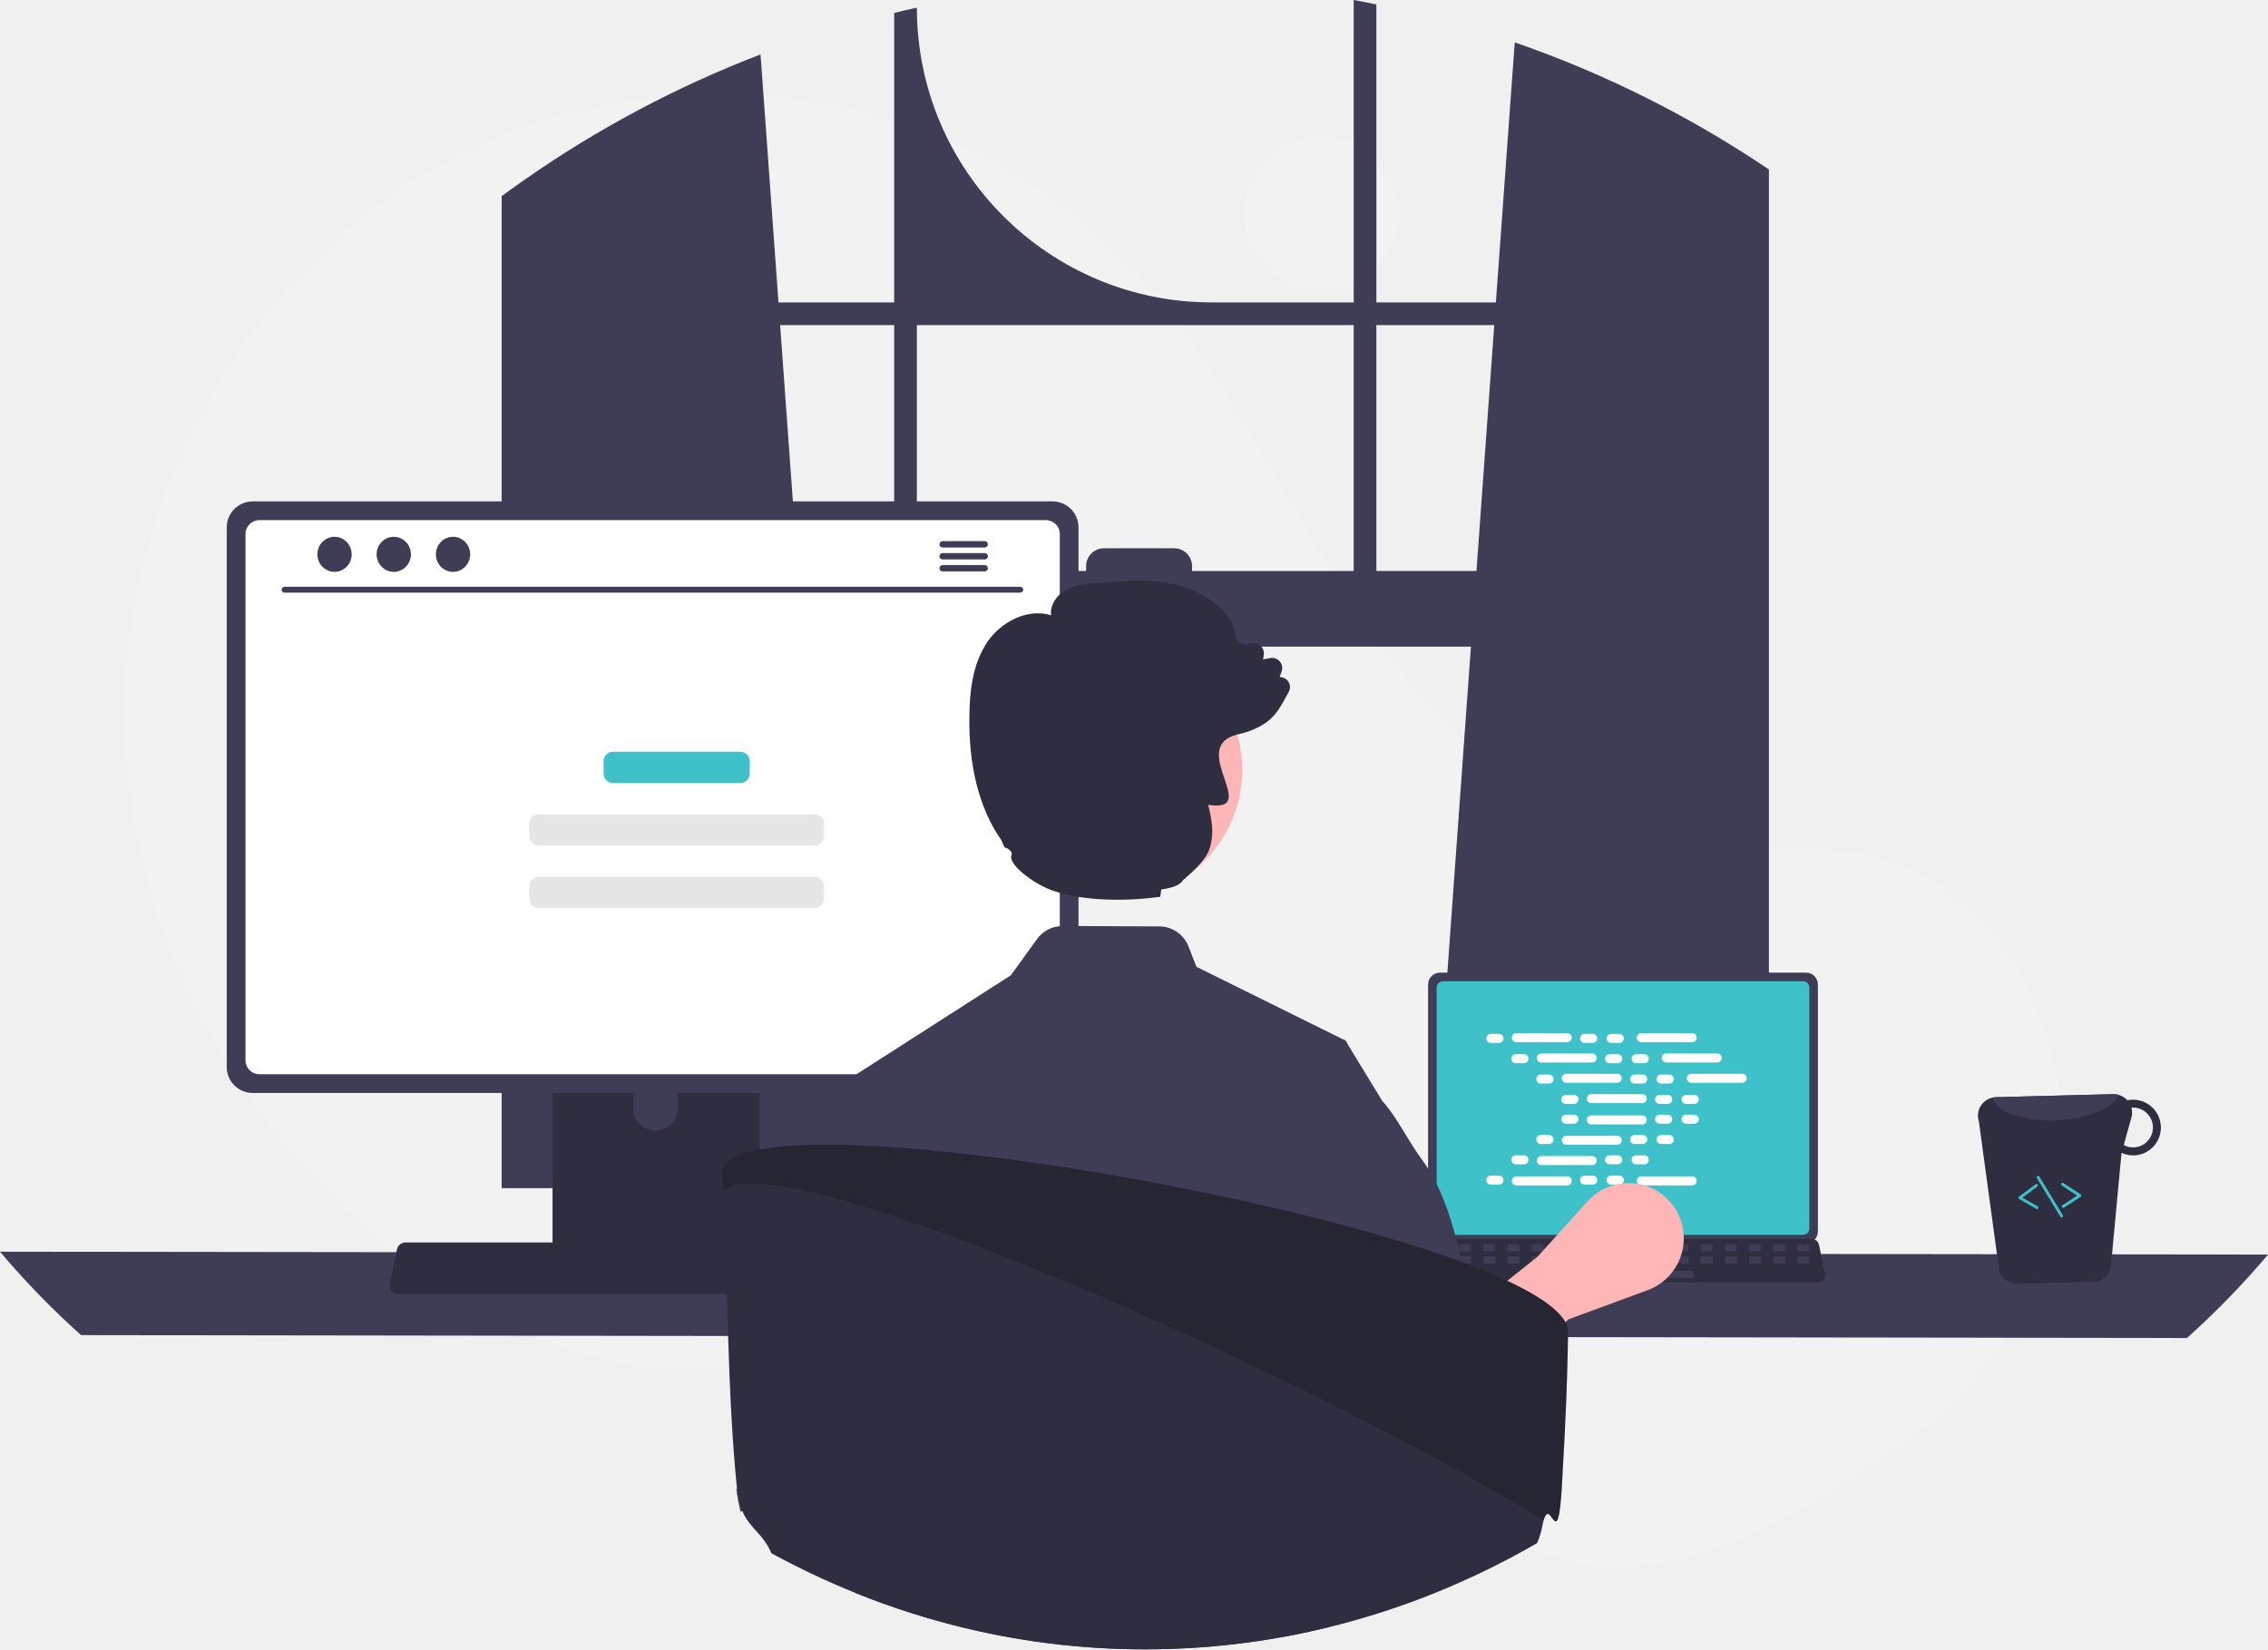
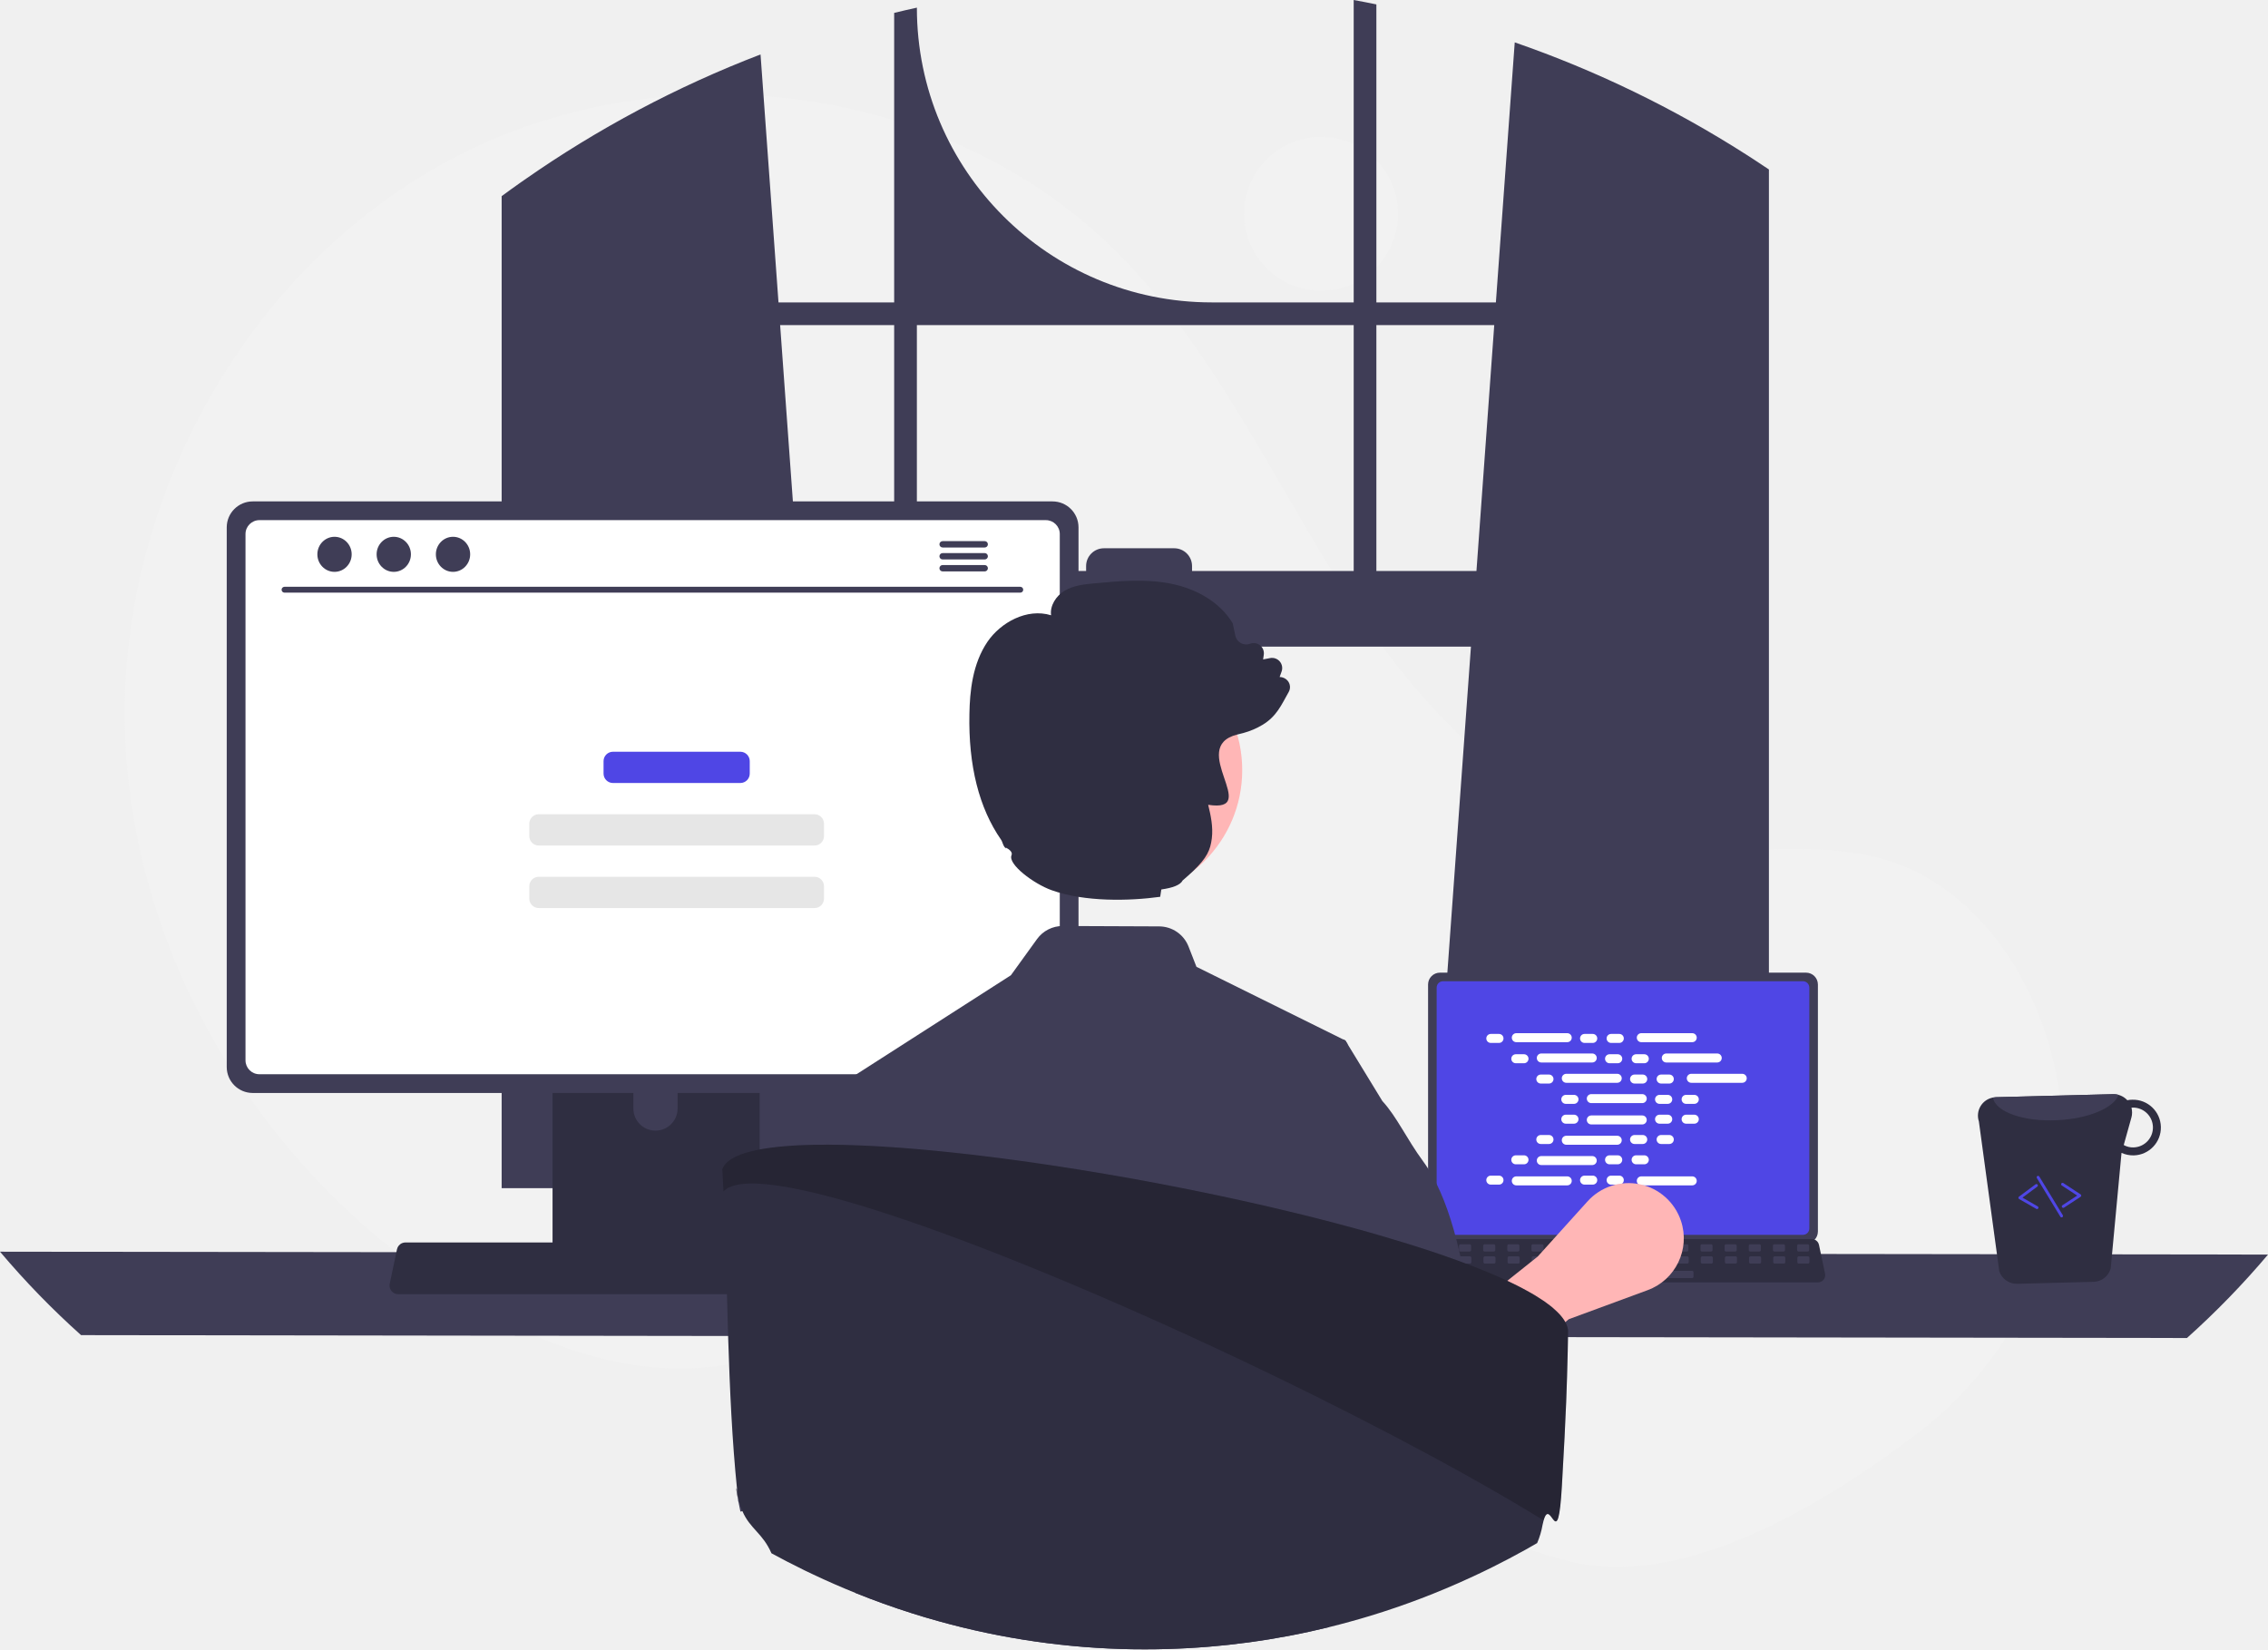
<svg xmlns="http://www.w3.org/2000/svg" data-name="Layer 1" width="786.82" height="572.258" viewBox="0 0 786.82 572.258">
  <circle cx="458.321" cy="74.182" r="26.701" fill="#f2f2f2" />
  <path d="M872.038,661.023c39.688-30.229,58.644-81.025,46.776-129.482q-.442-1.806-.934-3.604c-7.867-28.763-27.332-56.101-55.7-65.291-23.82-7.717-49.82-1.783-74.669-4.851-48.781-6.024-86.601-45.494-113.211-86.819-26.611-41.325-47.062-87.583-82.422-121.724-58.285-56.275-153.362-68.391-225.627-31.76C293.987,254.121,247.955,335.391,249.918,416.386c1.963,80.995,50.046,158.432,119.875,199.517,25.652,15.093,55.321,25.785,84.848,22.044,25.62-3.246,48.899-17.013,74.399-21.1,40.091-6.426,79.927,11.701,114.603,32.824,34.676,21.123,68.17,46.16,107.574,55.952C789.478,715.131,836.881,687.801,872.038,661.023Z" transform="translate(-206.59 -163.8711)" fill="#f2f2f2" />
  <path d="M815.016,219.191c-.87-.58-1.75-1.13-2.62-1.69a380.24,380.24,0,0,0-80.31-38.93l-6.54,90.22h-41.46v-103.39c-2.61-.54-5.24-1.05-7.87-1.53v104.92H626.946A102.27,102.27,0,0,1,524.676,166.521v-0c-2.64.57-5.26,1.18-7.88,1.83v100.44h-40.13l-6.23-86.03a380.858,380.858,0,0,0-81.94,43.53c-.44.3-.88.61-1.31.91-2.21,1.55-4.39,3.13-6.56,4.73v344.19h118.27l-2.09-28.95-11.5-158.95h231.59l-11.5,158.95-2.09,28.95h116.96v-353.45Q817.656,220.901,815.016,219.191Zm-298.22,142.78h-33.39l-6.17-85.3h39.56Zm159.42,0h-56.08v-1.69a6.18,6.18,0,0,0-6.19-6.18h-24.38a6.178,6.178,0,0,0-6.18,6.18v1.69h-58.71v-85.3h151.54Zm7.87,0v-85.3h40.89l-6.17,85.3Z" transform="translate(-206.59 -163.8711)" fill="#3f3d56" />
  <path d="M206.59,598.162a289.003,289.003,0,0,0,28.12,28.95l730.58,1a289.003,289.003,0,0,0,28.12-28.95Z" transform="translate(-206.59 -163.8711)" fill="#3f3d56" />
  <path d="M702.02,505.462v85.704a4.122,4.122,0,0,0,4.119,4.119H833.143a4.122,4.122,0,0,0,4.119-4.119v-85.704a4.124,4.124,0,0,0-4.119-4.115H706.139A4.124,4.124,0,0,0,702.02,505.462Z" transform="translate(-206.59 -163.8711)" fill="#3f3d56" />
-   <path d="M704.999,506.529V590.109a2.205,2.205,0,0,0,2.201,2.201H832.086a2.205,2.205,0,0,0,2.201-2.201V506.529a2.206,2.206,0,0,0-2.201-2.206H707.201A2.206,2.206,0,0,0,704.999,506.529Z" transform="translate(-206.59 -163.8711)" fill="#3fc1c9" />
+   <path d="M704.999,506.529V590.109a2.205,2.205,0,0,0,2.201,2.201H832.086a2.205,2.205,0,0,0,2.201-2.201V506.529a2.206,2.206,0,0,0-2.201-2.206H707.201A2.206,2.206,0,0,0,704.999,506.529Z" transform="translate(-206.59 -163.8711)" fill="#4f46e5" />
  <path d="M699.364,607.881a2.47,2.47,0,0,0,1.943.93H837.299a2.502,2.502,0,0,0,2.446-3.016l-2.111-10.027a2.507,2.507,0,0,0-1.558-1.818,2.425,2.425,0,0,0-.888-.168H703.41a2.424,2.424,0,0,0-.888.168,2.507,2.507,0,0,0-1.558,1.818l-2.111,10.027A2.501,2.501,0,0,0,699.364,607.881Z" transform="translate(-206.59 -163.8711)" fill="#2f2e41" />
  <rect x="830.034" y="595.588" width="4.188" height="2.513" rx="0.488" transform="translate(1457.666 1029.819) rotate(-180)" fill="#3f3d56" />
  <rect x="821.657" y="595.588" width="4.188" height="2.513" rx="0.488" transform="translate(1440.912 1029.819) rotate(-180)" fill="#3f3d56" />
  <rect x="813.28" y="595.588" width="4.188" height="2.513" rx="0.488" transform="translate(1424.158 1029.819) rotate(-180)" fill="#3f3d56" />
  <rect x="804.903" y="595.588" width="4.188" height="2.513" rx="0.488" transform="translate(1407.404 1029.819) rotate(-180)" fill="#3f3d56" />
  <rect x="796.526" y="595.588" width="4.188" height="2.513" rx="0.488" transform="translate(1390.65 1029.819) rotate(-180)" fill="#3f3d56" />
  <rect x="788.149" y="595.588" width="4.188" height="2.513" rx="0.488" transform="translate(1373.896 1029.819) rotate(-180)" fill="#3f3d56" />
  <rect x="779.772" y="595.588" width="4.188" height="2.513" rx="0.488" transform="translate(1357.142 1029.819) rotate(-180)" fill="#3f3d56" />
  <rect x="771.395" y="595.588" width="4.188" height="2.513" rx="0.488" transform="translate(1340.388 1029.819) rotate(-180)" fill="#3f3d56" />
  <rect x="763.018" y="595.588" width="4.188" height="2.513" rx="0.488" transform="translate(1323.634 1029.819) rotate(-180)" fill="#3f3d56" />
  <rect x="754.641" y="595.588" width="4.188" height="2.513" rx="0.488" transform="translate(1306.88 1029.819) rotate(-180)" fill="#3f3d56" />
  <rect x="746.264" y="595.588" width="4.188" height="2.513" rx="0.488" transform="translate(1290.126 1029.819) rotate(-180)" fill="#3f3d56" />
  <rect x="737.887" y="595.588" width="4.188" height="2.513" rx="0.488" transform="translate(1273.372 1029.819) rotate(-180)" fill="#3f3d56" />
  <rect x="729.51" y="595.588" width="4.188" height="2.513" rx="0.488" transform="translate(1256.618 1029.819) rotate(-180)" fill="#3f3d56" />
  <rect x="721.133" y="595.588" width="4.188" height="2.513" rx="0.488" transform="translate(1239.865 1029.819) rotate(-180)" fill="#3f3d56" />
  <rect x="712.756" y="595.588" width="4.188" height="2.513" rx="0.488" transform="translate(1223.111 1029.819) rotate(-180)" fill="#3f3d56" />
  <rect x="704.379" y="595.588" width="4.188" height="2.513" rx="0.488" transform="translate(1206.357 1029.819) rotate(-180)" fill="#3f3d56" />
  <rect x="830.133" y="599.777" width="4.188" height="2.513" rx="0.488" transform="translate(1457.864 1038.196) rotate(-180)" fill="#3f3d56" />
  <rect x="821.756" y="599.777" width="4.188" height="2.513" rx="0.488" transform="translate(1441.11 1038.196) rotate(-180)" fill="#3f3d56" />
  <rect x="813.379" y="599.777" width="4.188" height="2.513" rx="0.488" transform="translate(1424.356 1038.196) rotate(-180)" fill="#3f3d56" />
  <rect x="805.002" y="599.777" width="4.188" height="2.513" rx="0.488" transform="translate(1407.602 1038.196) rotate(-180)" fill="#3f3d56" />
  <rect x="796.625" y="599.777" width="4.188" height="2.513" rx="0.488" transform="translate(1390.848 1038.196) rotate(-180)" fill="#3f3d56" />
  <rect x="788.248" y="599.777" width="4.188" height="2.513" rx="0.488" transform="translate(1374.094 1038.196) rotate(-180)" fill="#3f3d56" />
  <rect x="779.871" y="599.777" width="4.188" height="2.513" rx="0.488" transform="translate(1357.34 1038.196) rotate(-180)" fill="#3f3d56" />
  <rect x="771.494" y="599.777" width="4.188" height="2.513" rx="0.488" transform="translate(1340.586 1038.196) rotate(-180)" fill="#3f3d56" />
  <rect x="763.117" y="599.777" width="4.188" height="2.513" rx="0.488" transform="translate(1323.832 1038.196) rotate(-180)" fill="#3f3d56" />
  <rect x="754.74" y="599.777" width="4.188" height="2.513" rx="0.488" transform="translate(1307.078 1038.196) rotate(-180)" fill="#3f3d56" />
  <rect x="746.363" y="599.777" width="4.188" height="2.513" rx="0.488" transform="translate(1290.324 1038.196) rotate(-180)" fill="#3f3d56" />
  <rect x="737.986" y="599.777" width="4.188" height="2.513" rx="0.488" transform="translate(1273.57 1038.196) rotate(-180)" fill="#3f3d56" />
  <rect x="729.609" y="599.777" width="4.188" height="2.513" rx="0.488" transform="translate(1256.816 1038.196) rotate(-180)" fill="#3f3d56" />
  <rect x="721.232" y="599.777" width="4.188" height="2.513" rx="0.488" transform="translate(1240.062 1038.196) rotate(-180)" fill="#3f3d56" />
  <rect x="712.855" y="599.777" width="4.188" height="2.513" rx="0.488" transform="translate(1223.309 1038.196) rotate(-180)" fill="#3f3d56" />
  <rect x="704.478" y="599.777" width="4.188" height="2.513" rx="0.488" transform="translate(1206.555 1038.196) rotate(-180)" fill="#3f3d56" />
  <rect x="760.604" y="604.803" width="33.508" height="2.513" rx="0.488" transform="translate(1348.126 1048.248) rotate(-180)" fill="#3f3d56" />
  <rect x="515.631" y="358.737" width="5.966" height="3.122" rx="1.561" fill="#fff" />
  <rect x="548.154" y="358.737" width="5.966" height="3.122" rx="1.561" fill="#fff" />
  <rect x="557.369" y="358.737" width="5.966" height="3.122" rx="1.561" fill="#fff" />
  <rect x="524.477" y="358.477" width="20.796" height="3.122" rx="1.561" fill="#fff" />
  <rect x="567.841" y="358.477" width="20.796" height="3.122" rx="1.561" fill="#fff" />
  <rect x="524.304" y="365.784" width="5.966" height="3.122" rx="1.561" fill="#fff" />
  <rect x="556.827" y="365.784" width="5.966" height="3.122" rx="1.561" fill="#fff" />
  <rect x="566.042" y="365.784" width="5.966" height="3.122" rx="1.561" fill="#fff" />
  <rect x="533.15" y="365.523" width="20.796" height="3.122" rx="1.561" fill="#fff" />
  <rect x="576.514" y="365.523" width="20.796" height="3.122" rx="1.561" fill="#fff" />
  <rect x="532.977" y="372.83" width="5.966" height="3.122" rx="1.561" fill="#fff" />
  <rect x="565.5" y="372.83" width="5.966" height="3.122" rx="1.561" fill="#fff" />
  <rect x="574.715" y="372.83" width="5.966" height="3.122" rx="1.561" fill="#fff" />
  <rect x="541.823" y="372.57" width="20.796" height="3.122" rx="1.561" fill="#fff" />
  <rect x="585.187" y="372.57" width="20.796" height="3.122" rx="1.561" fill="#fff" />
  <rect x="541.649" y="379.877" width="5.966" height="3.122" rx="1.561" fill="#fff" />
  <rect x="574.172" y="379.877" width="5.966" height="3.122" rx="1.561" fill="#fff" />
  <rect x="583.387" y="379.877" width="5.966" height="3.122" rx="1.561" fill="#fff" />
  <rect x="550.496" y="379.617" width="20.796" height="3.122" rx="1.561" fill="#fff" />
  <rect x="548.154" y="407.898" width="5.966" height="3.122" rx="1.561" fill="#fff" />
  <rect x="557.369" y="407.898" width="5.966" height="3.122" rx="1.561" fill="#fff" />
  <rect x="567.841" y="408.158" width="20.796" height="3.122" rx="1.561" fill="#fff" />
  <rect x="515.631" y="407.898" width="5.966" height="3.122" rx="1.561" fill="#fff" />
  <rect x="524.477" y="408.158" width="20.796" height="3.122" rx="1.561" fill="#fff" />
  <rect x="524.304" y="400.851" width="5.966" height="3.122" rx="1.561" fill="#fff" />
  <rect x="556.827" y="400.851" width="5.966" height="3.122" rx="1.561" fill="#fff" />
  <rect x="566.042" y="400.851" width="5.966" height="3.122" rx="1.561" fill="#fff" />
  <rect x="533.15" y="401.111" width="20.796" height="3.122" rx="1.561" fill="#fff" />
  <rect x="532.977" y="393.804" width="5.966" height="3.122" rx="1.561" fill="#fff" />
  <rect x="565.5" y="393.804" width="5.966" height="3.122" rx="1.561" fill="#fff" />
  <rect x="574.715" y="393.804" width="5.966" height="3.122" rx="1.561" fill="#fff" />
  <rect x="541.823" y="394.064" width="20.796" height="3.122" rx="1.561" fill="#fff" />
  <rect x="541.649" y="386.758" width="5.966" height="3.122" rx="1.561" fill="#fff" />
  <rect x="574.172" y="386.758" width="5.966" height="3.122" rx="1.561" fill="#fff" />
  <rect x="583.387" y="386.758" width="5.966" height="3.122" rx="1.561" fill="#fff" />
  <rect x="550.496" y="387.018" width="20.796" height="3.122" rx="1.561" fill="#fff" />
  <path d="M711.507,654.353l-13.35-21.102,41.902-33.403,17.295-19.161a19.161,19.161,0,0,1,32.418,6.828h0a19.161,19.161,0,0,1-11.57,23.991l-27.349,10.075Z" transform="translate(-206.59 -163.8711)" fill="#ffb6b6" />
  <path d="M398.28,501.352v102.56h71.85v-102.56a3.448,3.448,0,0,0-2.43-3.3,3.175,3.175,0,0,0-1.03-.16H401.75A3.463,3.463,0,0,0,398.28,501.352Zm28.04,35.24a7.67,7.67,0,0,1,15.34,0v11.9a7.67,7.67,0,0,1-15.34,0Z" transform="translate(-206.59 -163.8711)" fill="#2f2e41" />
  <path d="M398.06,600.632v9.89a1.946,1.946,0,0,0,1.93,1.94h68.43a1.94,1.94,0,0,0,1.93-1.94v-9.89Z" transform="translate(-206.59 -163.8711)" fill="#3f3d56" />
  <path d="M285.25,346.832V534.092a9.007,9.007,0,0,0,9,9h277.5a9.007,9.007,0,0,0,9-9V346.832a9.011,9.011,0,0,0-9-8.99H294.25A9.012,9.012,0,0,0,285.25,346.832Z" transform="translate(-206.59 -163.8711)" fill="#3f3d56" />
  <path d="M291.76,349.162v182.62a4.818,4.818,0,0,0,4.81,4.81H569.44a4.818,4.818,0,0,0,4.81-4.81v-182.62a4.82,4.82,0,0,0-4.81-4.82H296.57A4.821,4.821,0,0,0,291.76,349.162Z" transform="translate(-206.59 -163.8711)" fill="#fff" />
  <path d="M342.4,611.792a2.948,2.948,0,0,0,2.32,1.11h162.34a2.987,2.987,0,0,0,2.92-3.6l-2.52-11.97a2.993,2.993,0,0,0-1.86-2.17,2.895,2.895,0,0,0-1.06-.2H347.23a2.894,2.894,0,0,0-1.06.2,2.992,2.992,0,0,0-1.86,2.17l-2.52,11.97A2.985,2.985,0,0,0,342.4,611.792Z" transform="translate(-206.59 -163.8711)" fill="#2f2e41" />
  <path d="M560.585,369.499H305.261a1.016,1.016,0,0,1,0-2.031H560.585a1.016,1.016,0,0,1,0,2.031Z" transform="translate(-206.59 -163.8711)" fill="#3f3d56" />
  <ellipse cx="116.051" cy="192.33" rx="5.95" ry="6.083" fill="#3f3d56" />
  <ellipse cx="136.607" cy="192.33" rx="5.95" ry="6.083" fill="#3f3d56" />
  <ellipse cx="157.163" cy="192.33" rx="5.95" ry="6.083" fill="#3f3d56" />
  <path d="M548.206,351.622h-14.6a1.105,1.105,0,0,0,0,2.21h14.6a1.105,1.105,0,0,0,0-2.21Z" transform="translate(-206.59 -163.8711)" fill="#3f3d56" />
  <path d="M548.206,355.772h-14.6a1.105,1.105,0,0,0,0,2.21h14.6a1.105,1.105,0,0,0,0-2.21Z" transform="translate(-206.59 -163.8711)" fill="#3f3d56" />
  <path d="M548.206,359.922h-14.6a1.105,1.105,0,0,0,0,2.21h14.6a1.105,1.105,0,0,0,0-2.21Z" transform="translate(-206.59 -163.8711)" fill="#3f3d56" />
  <path d="M900.186,604.972a6.416,6.416,0,0,0,6.183,4.331l26.492-.682a6.329,6.329,0,0,0,5.981-4.657l3.749-40.087a9.794,9.794,0,0,0,4.238.871,9.661,9.661,0,1,0-.485-19.317,8.184,8.184,0,0,0-1.736.181,6.548,6.548,0,0,0-4.874-2.103l-40.751,1.052a5.853,5.853,0,0,0-1.005.125,6.365,6.365,0,0,0-4.873,8.265Zm43.173-43.817,2.668-9.553a6.506,6.506,0,0,0,.02-3.375c.129-0.0.244-.062.373-.062a6.91,6.91,0,0,1,.324,13.817A6.505,6.505,0,0,1,943.359,561.156Z" transform="translate(-206.59 -163.8711)" fill="#2f2e41" />
  <path d="M897.978,544.686c.868,4.964,10.629,8.454,22.366,7.847,10.793-.497,19.617-4.287,21.234-8.778a6.025,6.025,0,0,0-1.844-.246l-40.751,1.052A5.853,5.853,0,0,0,897.978,544.686Z" transform="translate(-206.59 -163.8711)" fill="#3f3d56" />
-   <path d="M922.494,582.944a.497.497,0,0,0,.151-.066l5.753-3.766a.499.499,0,0,0,0-.836l-5.98-3.917a.5.5,0,1,0-.548.836l5.341,3.498-5.114,3.348a.5.5,0,0,0,.396.903Z" transform="translate(-206.59 -163.8711)" fill="#3fc1c9" />
-   <path d="M913.408,583.363a.5.5,0,0,0,.126-.918l-5.303-3.04,5.126-3.807a.5.5,0,1,0-.596-.802l-5.739,4.263a.5.5,0,0,0,.049.835l5.965,3.42A.5.5,0,0,0,913.408,583.363Z" transform="translate(-206.59 -163.8711)" fill="#3fc1c9" />
-   <path d="M921.922,586.244a.482.482,0,0,0,.137-.058.5.5,0,0,0,.168-.687l-8.155-13.408a.5.5,0,0,0-.854.521l8.155,13.408A.5.5,0,0,0,921.922,586.244Z" transform="translate(-206.59 -163.8711)" fill="#3fc1c9" />
-   <rect x="209.385" y="260.827" width="50.719" height="10.846" rx="3.264" fill="#3fc1c9" />
+   <path d="M922.494,582.944a.497.497,0,0,0,.151-.066l5.753-3.766a.499.499,0,0,0,0-.836l-5.98-3.917a.5.5,0,1,0-.548.836l5.341,3.498-5.114,3.348a.5.5,0,0,0,.396.903Z" transform="translate(-206.59 -163.8711)" fill="#4f46e5" />
+   <path d="M913.408,583.363a.5.5,0,0,0,.126-.918l-5.303-3.04,5.126-3.807a.5.5,0,1,0-.596-.802l-5.739,4.263a.5.5,0,0,0,.049.835l5.965,3.42A.5.5,0,0,0,913.408,583.363Z" transform="translate(-206.59 -163.8711)" fill="#4f46e5" />
+   <path d="M921.922,586.244a.482.482,0,0,0,.137-.058.5.5,0,0,0,.168-.687l-8.155-13.408a.5.5,0,0,0-.854.521l8.155,13.408A.5.5,0,0,0,921.922,586.244Z" transform="translate(-206.59 -163.8711)" fill="#4f46e5" />
+   <rect x="209.385" y="260.827" width="50.719" height="10.846" rx="3.264" fill="#4f46e5" />
  <rect x="183.626" y="282.519" width="102.236" height="10.846" rx="3.264" fill="#e6e6e6" />
  <rect x="183.626" y="304.21" width="102.236" height="10.846" rx="3.264" fill="#e6e6e6" />
  <path d="M497.301,540.717l.217.684.011.023,6.525,19.838,7.506,22.861,14.123,42.961.137,6.673v.023l1.049,53.684-2.909,7.278,3.274,11.932s-1.506-18.037-9.582-7.679c-4.574,5.886-9.925,11.91-14.317,17.556q9.6,3.884,19.507,7.027c1.426.456,2.863.89,4.301,1.323q.462.137.924.274a266.863,266.863,0,0,0,67.351,10.826c1.186.034,2.35.057,3.479.08.399.011.787.023,1.175.023,1.278.011,2.544.023,3.822.023q3.867,0,7.7-.114a266.853,266.853,0,0,0,56.091-7.586c-.125-7.586-.468-16.45-.958-25.918-.228-4.643-5.35-9.674-5.658-14.533-.217-3.65,4.381-7.084,4.141-10.792-1.551-22.827-3.491-14.064-4.928-30.229q-.222-2.379-.411-4.552c-.924-10.381-1.563-16.872-1.563-16.872l6.137-38.683,9.639-60.734-.742-1.221-.833-.411-50.844-25.165-2.761-7.073a10.979,10.979,0,0,0-10.141-6.947l-33.493-.137a10.931,10.931,0,0,0-8.909,4.529l-9.069,12.56Z" transform="translate(-206.59 -163.8711)" fill="#3f3d56" />
  <path d="M533.407,617.525,525.82,633.758l-5.179,11.088-8.909,46.646-4.46,4.734L503.45,679.467l-39.998,8.881c-1.312-7.29-.351.247-1.161-7.75.228-.228.468-.456.707-.685.639-.593,1.175-1.152,1.164-1.688-.456-27.584.913-74.526,12.343-102.966a60.053,60.053,0,0,1,7.027-13.107c.228-.308.445-.616.662-.924,5.27-7.381,8.601-14.647,13.324-19.815v-.011a.53.53,0,0,0,.08-.08.157.157,0,0,0,.046-.034l32.443-17.203,1.392,39.105.992,28.109Z" transform="translate(-206.59 -163.8711)" fill="#3f3d56" />
  <path d="M650.391,622.135l9.476,20.275,3.307,7.061,8.907,46.642,4.446,4.723,3.83-16.755,1.8-.369,32.459-6.722,9.461,30.046a17.984,17.984,0,0,0-3.261-22.506c-.646-.585-1.184-1.154-1.169-1.692.538-32.443-1.446-91.684-19.367-116.066-5.692-7.738-9.107-15.445-14.076-20.829-.015-.015-.015-.031-.031-.031L674.081,526.114l-.738-1.215-.831-.415Z" transform="translate(-206.59 -163.8711)" fill="#3f3d56" />
  <circle id="a657ec4b-47ce-4d2a-9c58-81a811696ca9" data-name="Ellipse 5" cx="386.397" cy="267.201" r="44.558" fill="#ffb6b6" />
  <path d="M653.212,399.948a3.759,3.759,0,0,0-2.69-1.19l.67-1.86a3.528,3.528,0,0,0-3.96-4.7l-2.44.47.23-1.63a3.534,3.534,0,0,0-4.73-3.82,3.766,3.766,0,0,1-3.24-.23,3.846,3.846,0,0,1-1.92-2.61l-.85-4.1-.09-.22c-4.14-6.9-12.1-11.92-21.84-13.76-8.67-1.65-17.56-.81-26.13-.02-3.4.32-7.24.68-10.44,2.64-2.72,1.68-5.02,5.04-4.55,8.43-8.45-2.59-17.51,2.58-22,9.1-5.32,7.76-6.19,17.48-6.33,25.08-.38,17.98,3.33,32.69,11,43.73.56.8.7,2.47,1.81,3.03l-.23-.37c1.24.62,2.5,1.62,2.03,2.69-1.35,3.08,7.62,9.89,13.94,12.14,11.53,4.11,26.86,3.76,37.64,2.28l.38-2.55c3.89-.53,6.63-1.54,7.4-3.12,1.36-1.16,2.52-2.2,3.53-3.16l.01-.01c.02-.02.06-.05.08-.07,4.87-4.67,6-7.33,6.51-11.38.49-3.97-.38-8-1.27-11.63,18.74,2.9-7.38-19.96,10.08-24.38a5.434,5.434,0,0,1,.61-.15c.51-.12,1.02-.24,1.51-.38a26.448,26.448,0,0,0,6.72-2.87c4.88-2.97,6.49-6.91,9.01-11.35A3.427,3.427,0,0,0,653.212,399.948Z" transform="translate(-206.59 -163.8711)" fill="#2f2e41" />
  <path d="M750.582,625.308c-.01,1.75-.03,4.2-.11,7.23q-.015.63-.03,1.29c-.13,5.57-.26,10.24-.47,15.43-.01.36-.02.71-.04,1.07-.28,7.24-.72,15.67-1.48,29.02-1.41,24.66-3.87,3.39-6.34,12.04-.12.43-.25.94-.37,1.54a27.916,27.916,0,0,1-1.88,6.33c-1.31.78-2.66,1.53-3.99,2.28-3.79,2.11-7.64,4.14-11.52,6.07-2.18,1.08-4.37,2.14-6.57,3.16-.35.16-.69.32-1.03.47a270.887,270.887,0,0,1-34.75,13.26c-2.32.7-4.63,1.38-6.97,2.01-2.44.68-4.88,1.32-7.35,1.92a266.893,266.893,0,0,1-56.09,7.59c-2.55.08-5.12.11-7.7.11-1.28,0-2.54-.01-3.82-.02-.39,0-.78-.01-1.17-.02-1.13-.03-2.3-.05-3.48-.08a266.663,266.663,0,0,1-67.35-10.83l-.93-.27c-1.44-.44-2.87-.87-4.3-1.33q-9.9-3.135-19.51-7.02-7.335-2.955-14.5-6.34a.339.339,0,0,1-.12-.06c-1-.46-2.01-.94-3.01-1.43-.13-.07-.27-.14-.41-.21q-5.595-2.73-11.07-5.72c-3.07-7.05-7.39-8.4-10.07-14.6a25.874,25.874,0,0,1-1.68-5.74c0-.02-.01-.04-.01-.07.28,3.72-1.19-6.6-.01-.04-.01-.12-.02-.25-.03-.4-.03-.36-.07-.8-.13-1.35-3.43-33.49-3.21-71.79-4.7-103.35q-.15-3.06-.31-5.86c-.03-.62-.07-1.23-.11-1.83.07-.18.15-.37.24-.55a1.002,1.002,0,0,1,.07-.15,1.623,1.623,0,0,1,.1-.18c.02-.03.05-.07.07-.1a.917.917,0,0,1,.05-.1c.09-.14.19-.29.3-.43.05-.06.09-.11.14-.16a.808.808,0,0,1,.12-.14.637.637,0,0,1,.11-.13c.04-.04.08-.09.13-.14a.302.302,0,0,1,.08-.08,2.033,2.033,0,0,1,.26-.25,9.624,9.624,0,0,1,1.14-.9c.14-.09.29-.18.43-.28a19.135,19.135,0,0,1,3.17-1.52c.38-.14.76-.27,1.17-.41.15-.04.29-.09.44-.14.22-.07.44-.14.67-.19,1.14-.34,2.37-.63,3.7-.9.16-.03.33-.06.5-.1.24-.05.49-.09.74-.13.34-.06.69-.12,1.04-.18,2.97-.47,6.34-.82,10.06-1.05q.525-.03,1.05-.06c.41-.02.82-.04,1.24-.06.35-.02.71-.03,1.07-.04.35-.02.71-.03,1.08-.04,1.01-.03,2.05-.06,3.11-.08,3.02-.06,6.2-.04,9.54.03,1.55.04,3.13.08,4.75.15.11,0,.21.01.31.01,1.41.05,2.83.11,4.29.19,1.02.05,2.05.1,3.08.16.97.06,1.95.12,2.94.19.77.04,1.54.1,2.32.15.66.05,1.32.1,1.98.14l.9.06c.49.04.98.07,1.48.12,1.1.09,2.2.18,3.32.27,1.11.1,2.24.2,3.37.3s2.27.21,3.41.32c.12.01.23.02.34.03,1.04.11,2.08.21,3.13.32.24.02.49.04.73.07,1.001.101,2.022.218,3.032.326.31.033.618.066.929.1.791.086,1.572.161,2.368.254,1.05.12,2.12.23,3.16.37.81.09,1.62.18,2.43.28,1.27.15,2.56.31,3.85.48.49.06.98.12,1.47.19,3.68.46,7.4.97,11.18,1.5,5.73.81,11.55,1.69,17.41,2.64q8.805,1.425,17.71,3.01c1.5.27,3,.54,4.51.82q1.02.195,2.04.39c1.16.21,2.32.43,3.48.65,1.16.22,2.32.44,3.48.67,1.38.27,2.77.54,4.15.81,9.09,1.8,18.13,3.72,26.95,5.73,1.45.33,2.9.67,4.34,1q4.32,1.005,8.56,2.04c.78.18,1.55.37,2.32.56,1.92.48,3.84.96,5.73,1.45l.33.09c1.39.34,2.75.69,4.11,1.05q4.815,1.26,9.47,2.55,3.09.855,6.11,1.73c3.01.87,5.96,1.75,8.83,2.64.71.22,1.42.44,2.12.65,2.1.65,4.17,1.31,6.18,1.97,1.6.52,3.16,1.05,4.7,1.58q2.31.795,4.53,1.59c.95.34,1.89.7,2.83,1.04,1.35.5,2.68,1,3.98,1.5.4.15.79.31,1.18.46.25.11.49.2.73.3.47.19.95.37,1.41.56.47.18.93.37,1.39.57.45.18.91.37,1.35.56.45.18.89.37,1.33.57.37.15.73.31,1.08.47.71.31,1.42.62,2.11.94.34.16.68.31,1.02.47l.78.36c.11.06.22.11.33.16.25.12.51.25.76.37.58.27,1.15.56,1.71.83.75.38,1.48.76,2.18,1.13.71.38,1.4.76,2.06,1.13.11.06.21.12.32.18.15.08.3.17.45.25.51.29,1,.59,1.49.88.96.59,1.87,1.17,2.72,1.75.19.13.37.26.56.38.63.45,1.23.89,1.79,1.34,0,.01,0,.01.01.01.19.14.37.29.55.43.15.14.31.26.46.4.52.45,1,.88,1.44,1.32a5.667,5.667,0,0,1,.42.43,1.208,1.208,0,0,1,.16.16c.2.2.38.4.55.6a.553.553,0,0,1,.07.09c.24.28.46.56.67.84.1.14.21.28.3.42.12.17.24.35.34.52.09.14.17.29.25.43a7.257,7.257,0,0,1,.54,1.13,5.241,5.241,0,0,1,.27.82A5.844,5.844,0,0,1,750.582,625.308Z" transform="translate(-206.59 -163.8711)" fill="#2f2e41" />
  <path d="M750.582,625.308c-.01,1.75-.03,4.2-.11,7.23-.01.42-.03.85-.04,1.29-.1,4.25-.25,9.5-.46,15.43-.01.36-.02.71-.04,1.07-.28,7.24-.72,15.67-1.48,29.02-1.41,24.66-3.87,3.39-6.34,12.04-6.86-4.22-14.38-8.64-22.42-13.18q-2.175-1.23-4.39-2.47c-16.08-8.97-34.04-18.37-52.79-27.68-.74-.37-1.49-.74-2.23-1.1-42.95-21.23-89.83-41.88-127.81-55.66-7.33-2.66-14.33-5.06-20.91-7.17-13.86-4.43-25.84-7.53-35.06-8.87-9.6-1.4-16.23-.9-18.91,1.99q-.15-3.06-.31-5.86-.06-.93-.12-1.83c.062-.165.142-.322.22-.48.011-.023.019-.047.03-.07a1.002,1.002,0,0,1,.07-.15,1.623,1.623,0,0,1,.1-.18,1.06,1.06,0,0,1,.12-.2c.09-.14.19-.29.3-.43a3.483,3.483,0,0,1,.26-.3.637.637,0,0,1,.11-.13c.04-.04.08-.09.13-.14a.302.302,0,0,1,.08-.08,2.033,2.033,0,0,1,.26-.25,9.624,9.624,0,0,1,1.14-.9c.14-.09.29-.18.43-.28a19.135,19.135,0,0,1,3.17-1.52c.38-.14.76-.27,1.17-.41.15-.04.29-.09.44-.14.22-.07.44-.14.67-.19,1.14-.34,2.37-.63,3.7-.9.4-.08.82-.16,1.24-.23.34-.06.69-.12,1.04-.18,2.97-.47,6.34-.82,10.06-1.05q.525-.03,1.05-.06c.41-.02.82-.04,1.24-.06.35-.02.71-.03,1.07-.04.35-.02.71-.03,1.08-.04,1.01-.03,2.05-.06,3.11-.08,3.02-.05,6.2-.03,9.54.04,1.55.03,3.13.08,4.75.15.1,0,.21.01.31.01,1.41.04,2.84.11,4.29.18,1.02.05,2.05.1,3.08.16.97.06,1.95.12,2.94.19.77.04,1.54.1,2.32.15.66.05,1.32.1,1.98.14.79.06,1.58.12,2.38.18,1.1.09,2.2.18,3.32.27,1.11.1,2.24.2,3.37.3s2.27.21,3.41.32c.12.01.23.02.34.03,1.04.11,2.08.21,3.13.32q8.73.885,17.97,2.07,5.52.705,11.18,1.51c5.73.81,11.55,1.69,17.41,2.63q8.805,1.425,17.71,3.01c1.5.27,3,.54,4.51.82q2.76.51,5.52,1.04c1.16.22,2.32.44,3.48.67,1.38.27,2.77.54,4.15.81,9.09,1.8,18.13,3.72,26.95,5.73,1.45.33,2.9.67,4.34,1q4.32,1.005,8.56,2.04c.78.19,1.55.38,2.32.57q2.895.72,5.73,1.44v.01c.11.02.22.05.33.08,1.38.35,2.75.7,4.11,1.06q4.815,1.26,9.47,2.54c2.06.58,4.1,1.15,6.11,1.73,3.01.88,5.96,1.76,8.83,2.64.71.22,1.42.44,2.12.65q3.15.99,6.18,1.97c1.6.52,3.16,1.05,4.7,1.58q2.31.795,4.53,1.59c.96.34,1.9.69,2.83,1.03,1.36.5,2.68,1,3.98,1.51.4.15.79.31,1.18.46.73.28,1.44.57,2.14.86.47.18.93.37,1.39.57.45.18.91.37,1.35.56.45.18.89.37,1.33.57.37.15.73.31,1.08.47.71.31,1.42.62,2.11.94.34.16.68.31,1.02.47l.78.36c.11.06.22.11.33.16.85.4,1.67.8,2.47,1.2.75.38,1.48.76,2.18,1.13.83.44,1.62.87,2.38,1.31.15.08.3.17.45.25.51.29,1,.59,1.49.88.96.59,1.87,1.17,2.72,1.75.84.58,1.62,1.15,2.35,1.72,0,.01,0,.01.01.01.35.28.69.56,1.01.83.52.45,1,.88,1.44,1.32a5.667,5.667,0,0,1,.42.43,1.208,1.208,0,0,1,.16.16c.21.23.42.46.62.69.24.28.46.56.67.84.1.14.21.28.3.42.12.17.24.35.34.52.09.14.17.29.25.43a7.257,7.257,0,0,1,.54,1.13,6.053,6.053,0,0,1,.27.82A5.844,5.844,0,0,1,750.582,625.308Z" transform="translate(-206.59 -163.8711)" opacity="0.2" />
</svg>
